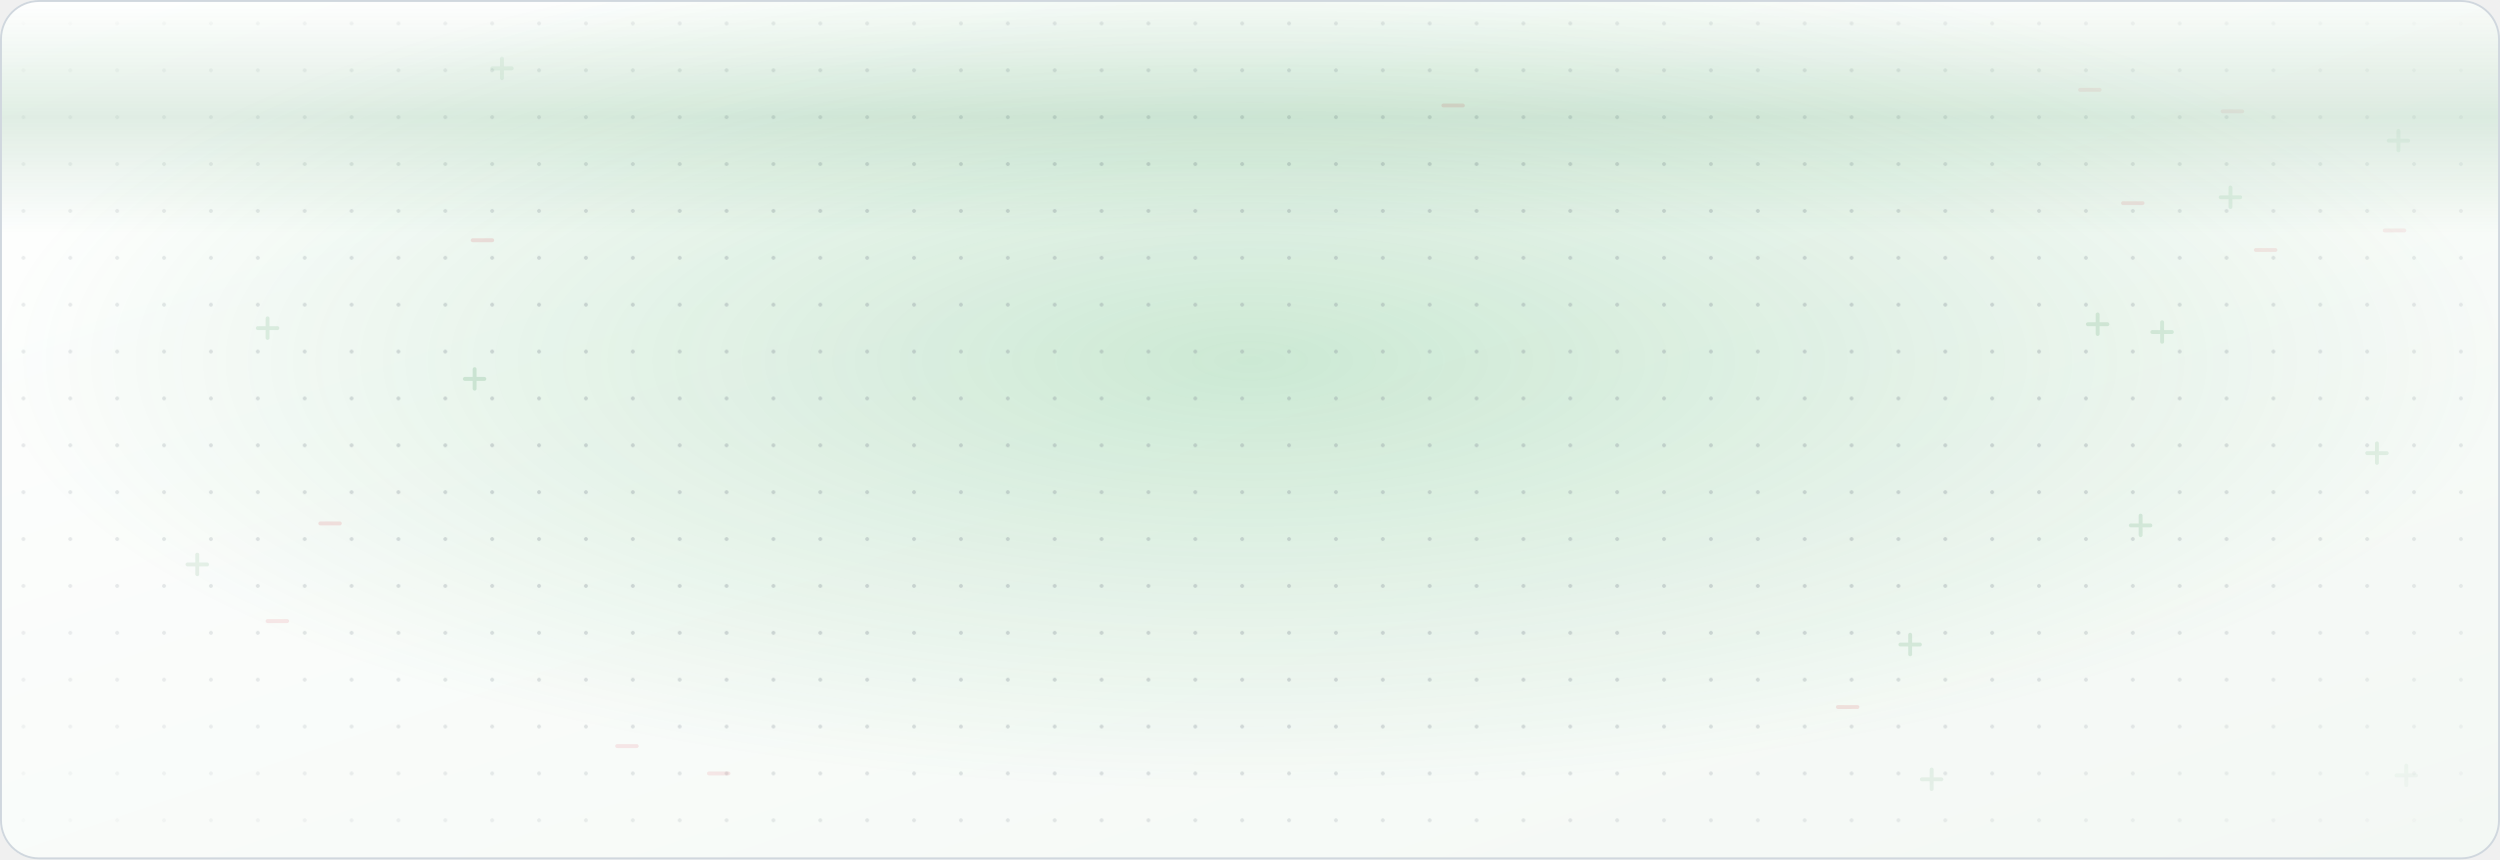
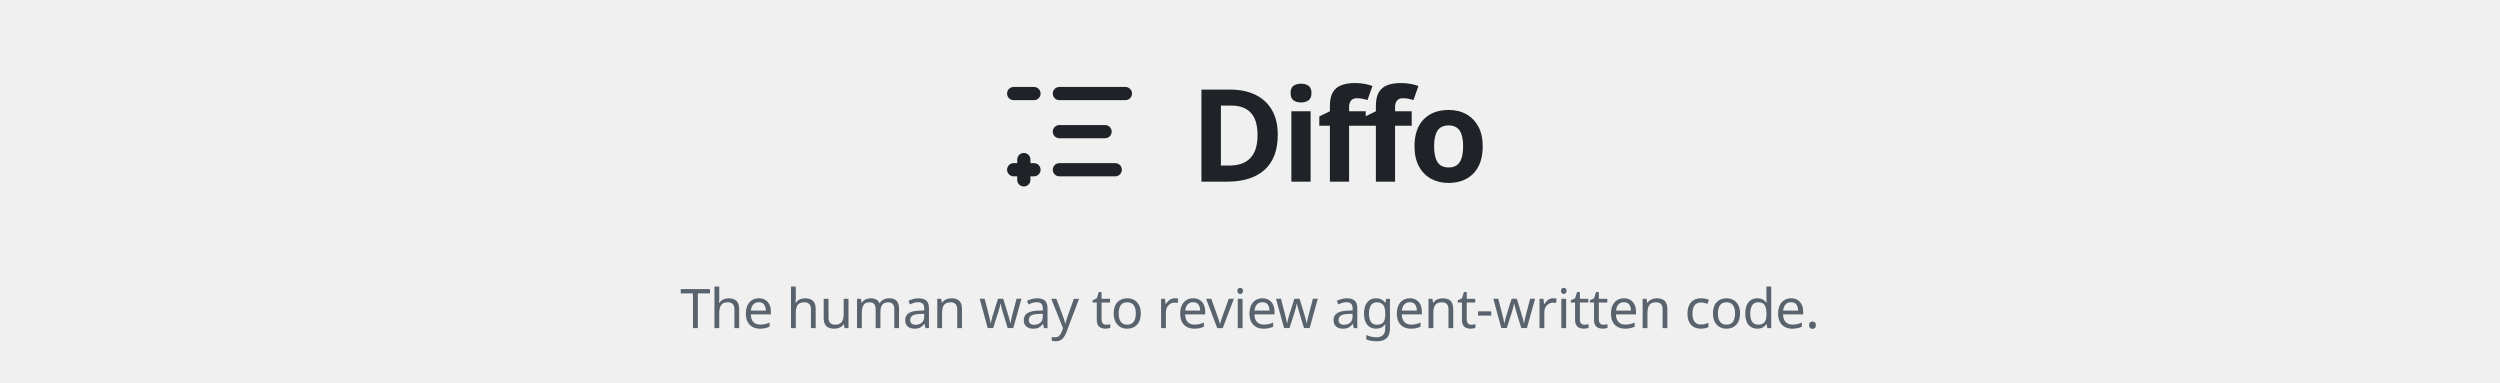
- <svg xmlns="http://www.w3.org/2000/svg" width="1280" height="440" viewBox="0 0 1280 440" role="img" aria-label="Diffo: the human way to review agent-written code">
+ <svg xmlns="http://www.w3.org/2000/svg" width="1280" height="196" viewBox="0 0 1280 196" role="img" aria-label="Diffo: the human way to review agent-written code">
  <style>
-     .g { fill: none; stroke-width: 2; stroke-linecap: round; opacity: 0.15; animation: twinkle ease-in-out infinite; }
-     @keyframes twinkle { 0%, 100% { opacity: 0.12; } 50% { opacity: 0.75; } }
-     .sweep { animation: sweep 6s cubic-bezier(0.2, 0.7, 0.2, 1) infinite; }
-     @keyframes sweep { 0% { transform: translateY(-120px); opacity: 0; } 10% { opacity: 1; } 55% { opacity: 1; } 65%, 100% { transform: translateY(480px); opacity: 0; } }
-     .rise { opacity: 0; animation: rise 0.9s cubic-bezier(0.2, 0.7, 0.2, 1) both; }
-     @keyframes rise { from { opacity: 0; transform: translateY(14px); } to { opacity: 1; transform: none; } }
-     .chip { opacity: 0; animation: rise 0.7s cubic-bezier(0.2, 0.7, 0.2, 1) both; }
-     .mark path { fill: none; stroke-width: 2.6; stroke-linecap: round; }
-     .m-del { animation: m-del 8s ease infinite; }
-     .m-add { animation: m-add 8s ease infinite; }
-     .m-type { stroke-dasharray: 11 11; animation: m-type 8s cubic-bezier(0.2, 0.7, 0.2, 1) infinite; }
-     .m-comment { transform-origin: 26.5px 12.6px; animation: m-comment 8s cubic-bezier(0.2, 0.7, 0.2, 1) infinite; }
-     @keyframes m-del { 0%, 8% { stroke: #17191e; } 14%, 70% { stroke: #cf222e; } 80%, 100% { stroke: #17191e; } }
-     @keyframes m-add { 0%, 18% { stroke: #17191e; } 24%, 70% { stroke: #1a7f37; } 80%, 100% { stroke: #17191e; } }
+     .rise { animation: rise 0.9s cubic-bezier(0.2, 0.7, 0.2, 1) both; }
+     @keyframes rise { from { opacity: 0; transform: translateY(10px); } }
+     .mark path { fill: none; stroke-width: 2.6; stroke-linecap: round; stroke: #1f2328; }
+     .m-del { animation: m-del 9s ease infinite; }
+     .m-add { animation: m-add 9s ease infinite; }
+     .m-type { stroke-dasharray: 11 11; animation: m-add 9s ease infinite, m-type 9s cubic-bezier(0.2, 0.7, 0.2, 1) infinite; }
+     .m-comment { opacity: 0; transform-box: fill-box; transform-origin: center; animation: m-comment 9s cubic-bezier(0.2, 0.7, 0.2, 1) infinite; }
+     @keyframes m-del { 0%, 8% { stroke: #1f2328; } 14%, 70% { stroke: #cf222e; } 80%, 100% { stroke: #1f2328; } }
+     @keyframes m-add { 0%, 18% { stroke: #1f2328; } 24%, 70% { stroke: #1a7f37; } 80%, 100% { stroke: #1f2328; } }
    @keyframes m-type { 0%, 46% { stroke-dashoffset: 0; } 52% { stroke-dashoffset: 11; } 62%, 100% { stroke-dashoffset: 0; } }
    @keyframes m-comment { 0%, 28% { opacity: 0; transform: scale(0.4); } 34%, 66% { opacity: 1; transform: none; } 72%, 100% { opacity: 0; transform: scale(0.4); } }
-     @media (prefers-reduced-motion: reduce) { * { animation: none !important; opacity: 1 !important; } }
+     @media (prefers-reduced-motion: reduce) { * { animation: none !important; } .m-comment { opacity: 0; } }
  </style>
-   <defs>
-     <linearGradient id="bg" x1="0" y1="0" x2="1" y2="1">
-       <stop offset="0" stop-color="#ffffff" />
-       <stop offset="1" stop-color="#f3f8f4" />
-     </linearGradient>
-     <radialGradient id="glow" cx="0.5" cy="0.42" r="0.5">
-       <stop offset="0" stop-color="rgba(45,164,78,0.22)" />
-       <stop offset="1" stop-color="rgba(45,164,78,0.22)" stop-opacity="0" />
-     </radialGradient>
-     <pattern id="dots" width="24" height="24" patternUnits="userSpaceOnUse">
-       <circle cx="12" cy="12" r="1" fill="#8c959f" fill-opacity="0.35" />
-     </pattern>
-     <linearGradient id="band" x1="0" y1="0" x2="0" y2="1">
-       <stop offset="0" stop-color="#1a7f37" stop-opacity="0" />
-       <stop offset="0.5" stop-color="#1a7f37" stop-opacity="0.13" />
-       <stop offset="1" stop-color="#1a7f37" stop-opacity="0" />
-     </linearGradient>
-     <radialGradient id="fade" cx="0.5" cy="0.5" r="0.7">
-       <stop offset="0.45" stop-color="#fff" />
-       <stop offset="1" stop-color="#000" />
-     </radialGradient>
-     <mask id="vignette">
-       <rect width="1280" height="440" fill="url(#fade)" />
-     </mask>
-     <clipPath id="frame">
-       <rect width="1280" height="440" rx="20" />
-     </clipPath>
-   </defs>
-   <g clip-path="url(#frame)">
-     <rect width="1280" height="440" fill="url(#bg)" />
-     <rect width="1280" height="440" fill="url(#glow)" />
-     <g mask="url(#vignette)">
-       <rect width="1280" height="440" fill="url(#dots)" />
-       <path class="g" d="M316 382h10" stroke="#cf222e" style="animation-delay:5.56s;animation-duration:3.65s" />
-       <path class="g" d="M1069 166h10M1074 161v10" stroke="#1a7f37" style="animation-delay:0.41s;animation-duration:6.45s" />
-       <path class="g" d="M1212 232h10M1217 227v10" stroke="#1a7f37" style="animation-delay:3.29s;animation-duration:5.32s" />
-       <path class="g" d="M973 330h10M978 325v10" stroke="#1a7f37" style="animation-delay:2.84s;animation-duration:6.06s" />
-       <path class="g" d="M137 318h10" stroke="#cf222e" style="animation-delay:2.15s;animation-duration:4.04s" />
-       <path class="g" d="M1223 72h10M1228 67v10" stroke="#1a7f37" style="animation-delay:2.74s;animation-duration:3.82s" />
-       <path class="g" d="M164 268h10" stroke="#cf222e" style="animation-delay:0.51s;animation-duration:5.32s" />
-       <path class="g" d="M1155 128h10" stroke="#cf222e" style="animation-delay:2.12s;animation-duration:4.44s" />
-       <path class="g" d="M1091 269h10M1096 264v10" stroke="#1a7f37" style="animation-delay:5.98s;animation-duration:4.95s" />
-       <path class="g" d="M242 123h10" stroke="#cf222e" style="animation-delay:3.53s;animation-duration:4.98s" />
-       <path class="g" d="M238 194h10M243 189v10" stroke="#1a7f37" style="animation-delay:0.01s;animation-duration:5.57s" />
-       <path class="g" d="M1102 170h10M1107 165v10" stroke="#1a7f37" style="animation-delay:3.83s;animation-duration:5.99s" />
-       <path class="g" d="M984 399h10M989 394v10" stroke="#1a7f37" style="animation-delay:5.31s;animation-duration:4.12s" />
-       <path class="g" d="M363 396h10" stroke="#cf222e" style="animation-delay:1.25s;animation-duration:3.66s" />
-       <path class="g" d="M1087 104h10" stroke="#cf222e" style="animation-delay:4.20s;animation-duration:4.82s" />
-       <path class="g" d="M941 362h10" stroke="#cf222e" style="animation-delay:1.39s;animation-duration:5.56s" />
-       <path class="g" d="M739 54h10" stroke="#cf222e" style="animation-delay:4.94s;animation-duration:5.19s" />
-       <path class="g" d="M1065 46h10" stroke="#cf222e" style="animation-delay:2.61s;animation-duration:6.49s" />
-       <path class="g" d="M1137 101h10M1142 96v10" stroke="#1a7f37" style="animation-delay:5.09s;animation-duration:5.94s" />
-       <path class="g" d="M1227 397h10M1232 392v10" stroke="#1a7f37" style="animation-delay:5.30s;animation-duration:4.22s" />
-       <path class="g" d="M1221 118h10" stroke="#cf222e" style="animation-delay:5.00s;animation-duration:5.44s" />
-       <path class="g" d="M252 35h10M257 30v10" stroke="#1a7f37" style="animation-delay:0.81s;animation-duration:5.79s" />
-       <path class="g" d="M132 168h10M137 163v10" stroke="#1a7f37" style="animation-delay:5.95s;animation-duration:4.07s" />
-       <path class="g" d="M96 289h10M101 284v10" stroke="#1a7f37" style="animation-delay:2.65s;animation-duration:4.04s" />
-       <path class="g" d="M1138 57h10" stroke="#cf222e" style="animation-delay:0.91s;animation-duration:6.04s" />
-     </g>
-     <rect class="sweep" width="1280" height="120" fill="url(#band)" />
-     <rect x="0.5" y="0.5" width="1279" height="439" rx="19.5" fill="none" stroke="#d0d7de" />
-   </g>
-   <g class="rise" style="animation-delay:0.1s">
-     <g class="mark" transform="translate(592 36) scale(3)">
+   <g class="rise">
+     <g class="mark" transform="translate(506 28.4) scale(2.6)">
      <path class="m-del" d="M5 7.5h4M14 7.5h13" />
-       <path stroke="#17191e" d="M14 15h9" />
+       <path d="M14 15h9" />
      <path class="m-add" d="M5 22.5h4M7 20.5v4" />
-       <path class="m-add m-type" d="M14 22.5h11" />
+       <path class="m-type" d="M14 22.5h11" />
      <g class="m-comment">
        <circle cx="26.5" cy="12.6" r="3.1" fill="#1a7f37" />
-         <path d="M24.9 12.6h3.2M26.5 11v3.2" stroke="#ffffff" stroke-width="1.1" />
+         <path d="M24.9 12.6h3.2M26.5 11v3.2" style="stroke:#ffffff;stroke-width:1.1" />
      </g>
    </g>
+     <text x="609.2" y="93" font-family="-apple-system, BlinkMacSystemFont, 'Segoe UI', 'Noto Sans', Helvetica, Arial, sans-serif" font-size="66" font-weight="700" letter-spacing="-2" fill="#1f2328">Diffo</text>
  </g>
-   <text class="rise" style="animation-delay:0.3s" x="640" y="206" text-anchor="middle" font-family="-apple-system, BlinkMacSystemFont, 'Segoe UI', 'Noto Sans', Helvetica, Arial, sans-serif" font-size="64" font-weight="700" letter-spacing="-2" fill="#17191e">Diffo</text>
-   <text class="rise" style="animation-delay:0.5s" x="640" y="258" text-anchor="middle" font-family="-apple-system, BlinkMacSystemFont, 'Segoe UI', 'Noto Sans', Helvetica, Arial, sans-serif" font-size="27" font-weight="600" letter-spacing="-0.5" fill="#17191e">The human way to review <tspan fill="#1a7f37">agent-written code</tspan>.</text>
-   <text class="rise" style="animation-delay:0.7s" x="640" y="292" text-anchor="middle" font-family="ui-monospace, SFMono-Regular, 'SF Mono', Menlo, Consolas, monospace" font-size="15" fill="#8c959f">/diffo  ·  live, local, and the agent on the other end of every comment</text>
-   <g class="chip" style="animation-delay:1.10s">
-     <rect x="229" y="318" width="187" height="34" rx="17" fill="#ffffff" fill-opacity="0.7" stroke="#d0d7de" />
-     <circle cx="247" cy="335" r="4" fill="#1a7f37" />
-     <text x="259" y="340" font-family="-apple-system, BlinkMacSystemFont, 'Segoe UI', 'Noto Sans', Helvetica, Arial, sans-serif" font-size="14.5" font-weight="500" fill="#57606a">agent in the loop</text>
-   </g>
-   <g class="chip" style="animation-delay:1.22s">
-     <rect x="428" y="318" width="162" height="34" rx="17" fill="#ffffff" fill-opacity="0.7" stroke="#d0d7de" />
-     <circle cx="446" cy="335" r="4" fill="#1a7f37" />
-     <text x="458" y="340" font-family="-apple-system, BlinkMacSystemFont, 'Segoe UI', 'Noto Sans', Helvetica, Arial, sans-serif" font-size="14.5" font-weight="500" fill="#57606a">read in layers</text>
-   </g>
-   <g class="chip" style="animation-delay:1.34s">
-     <rect x="602" y="318" width="153" height="34" rx="17" fill="#ffffff" fill-opacity="0.7" stroke="#d0d7de" />
-     <circle cx="620" cy="335" r="4" fill="#1a7f37" />
-     <text x="632" y="340" font-family="-apple-system, BlinkMacSystemFont, 'Segoe UI', 'Noto Sans', Helvetica, Arial, sans-serif" font-size="14.5" font-weight="500" fill="#57606a">pull requests</text>
-   </g>
-   <g class="chip" style="animation-delay:1.46s">
-     <rect x="767" y="318" width="136" height="34" rx="17" fill="#ffffff" fill-opacity="0.7" stroke="#d0d7de" />
-     <circle cx="785" cy="335" r="4" fill="#1a7f37" />
-     <text x="797" y="340" font-family="-apple-system, BlinkMacSystemFont, 'Segoe UI', 'Noto Sans', Helvetica, Arial, sans-serif" font-size="14.5" font-weight="500" fill="#57606a">local-first</text>
-   </g>
-   <g class="chip" style="animation-delay:1.58s">
-     <rect x="915" y="318" width="136" height="34" rx="17" fill="#ffffff" fill-opacity="0.7" stroke="#d0d7de" />
-     <circle cx="933" cy="335" r="4" fill="#1a7f37" />
-     <text x="945" y="340" font-family="-apple-system, BlinkMacSystemFont, 'Segoe UI', 'Noto Sans', Helvetica, Arial, sans-serif" font-size="14.5" font-weight="500" fill="#57606a">open source</text>
-   </g>
+   <text class="rise" style="animation-delay:0.2s" x="640" y="168" text-anchor="middle" font-family="-apple-system, BlinkMacSystemFont, 'Segoe UI', 'Noto Sans', Helvetica, Arial, sans-serif" font-size="28" font-weight="500" letter-spacing="-0.4" fill="#59636e">The human way to review agent-written code.</text>
</svg>
